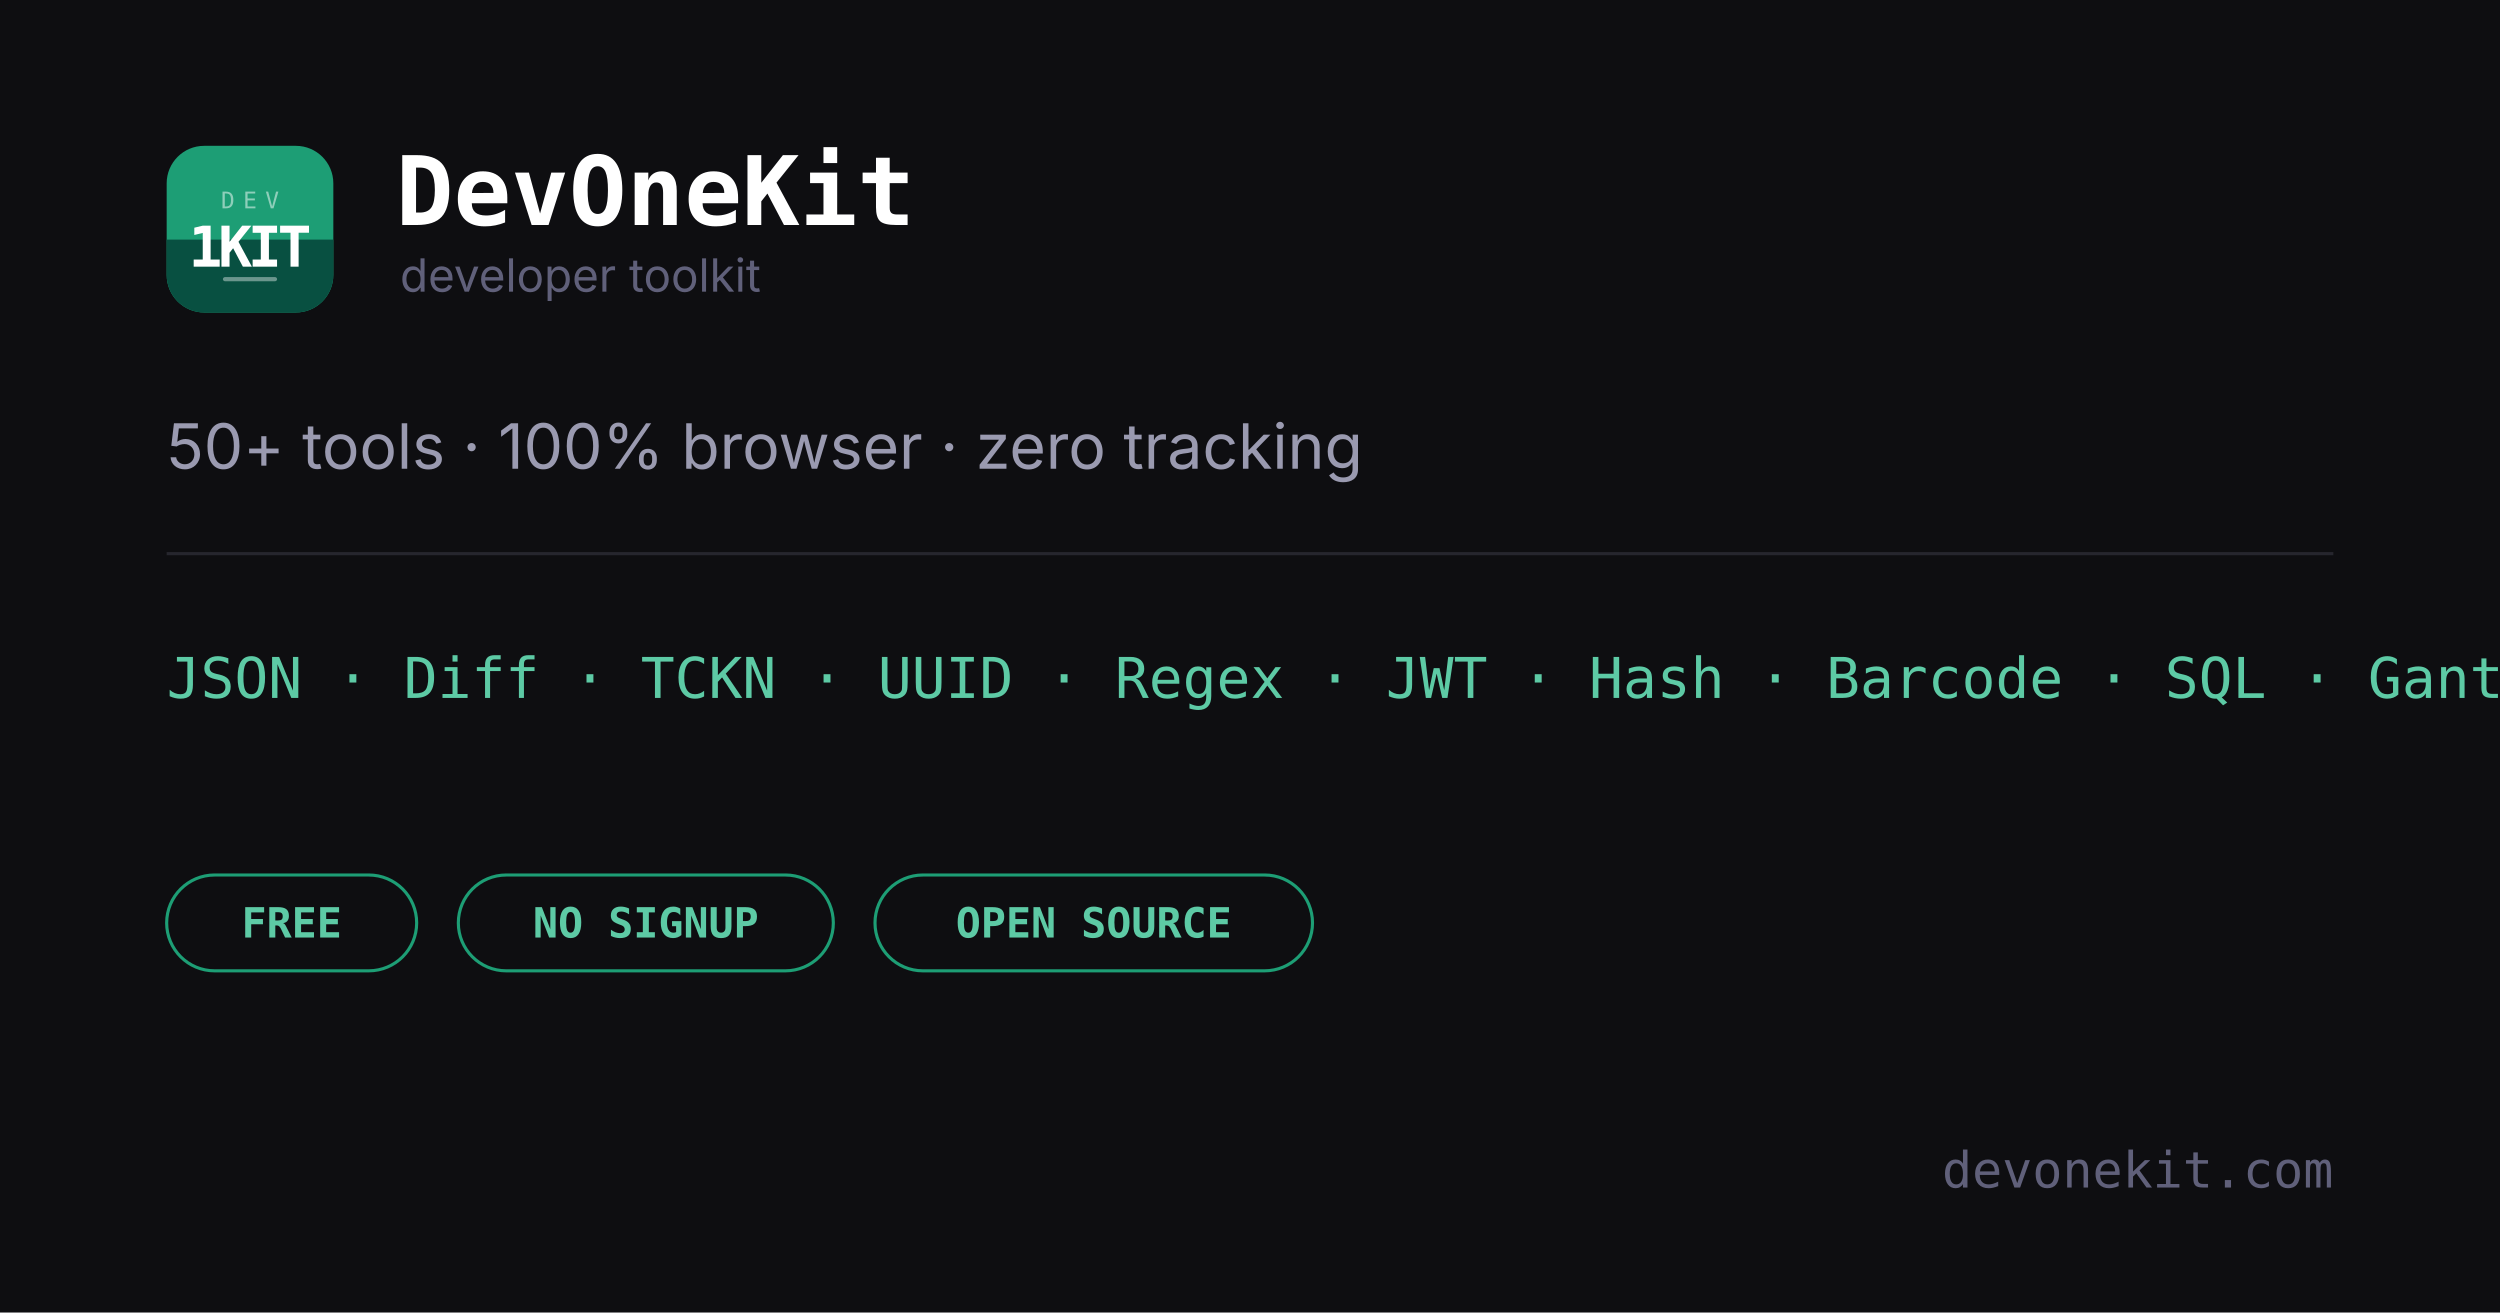
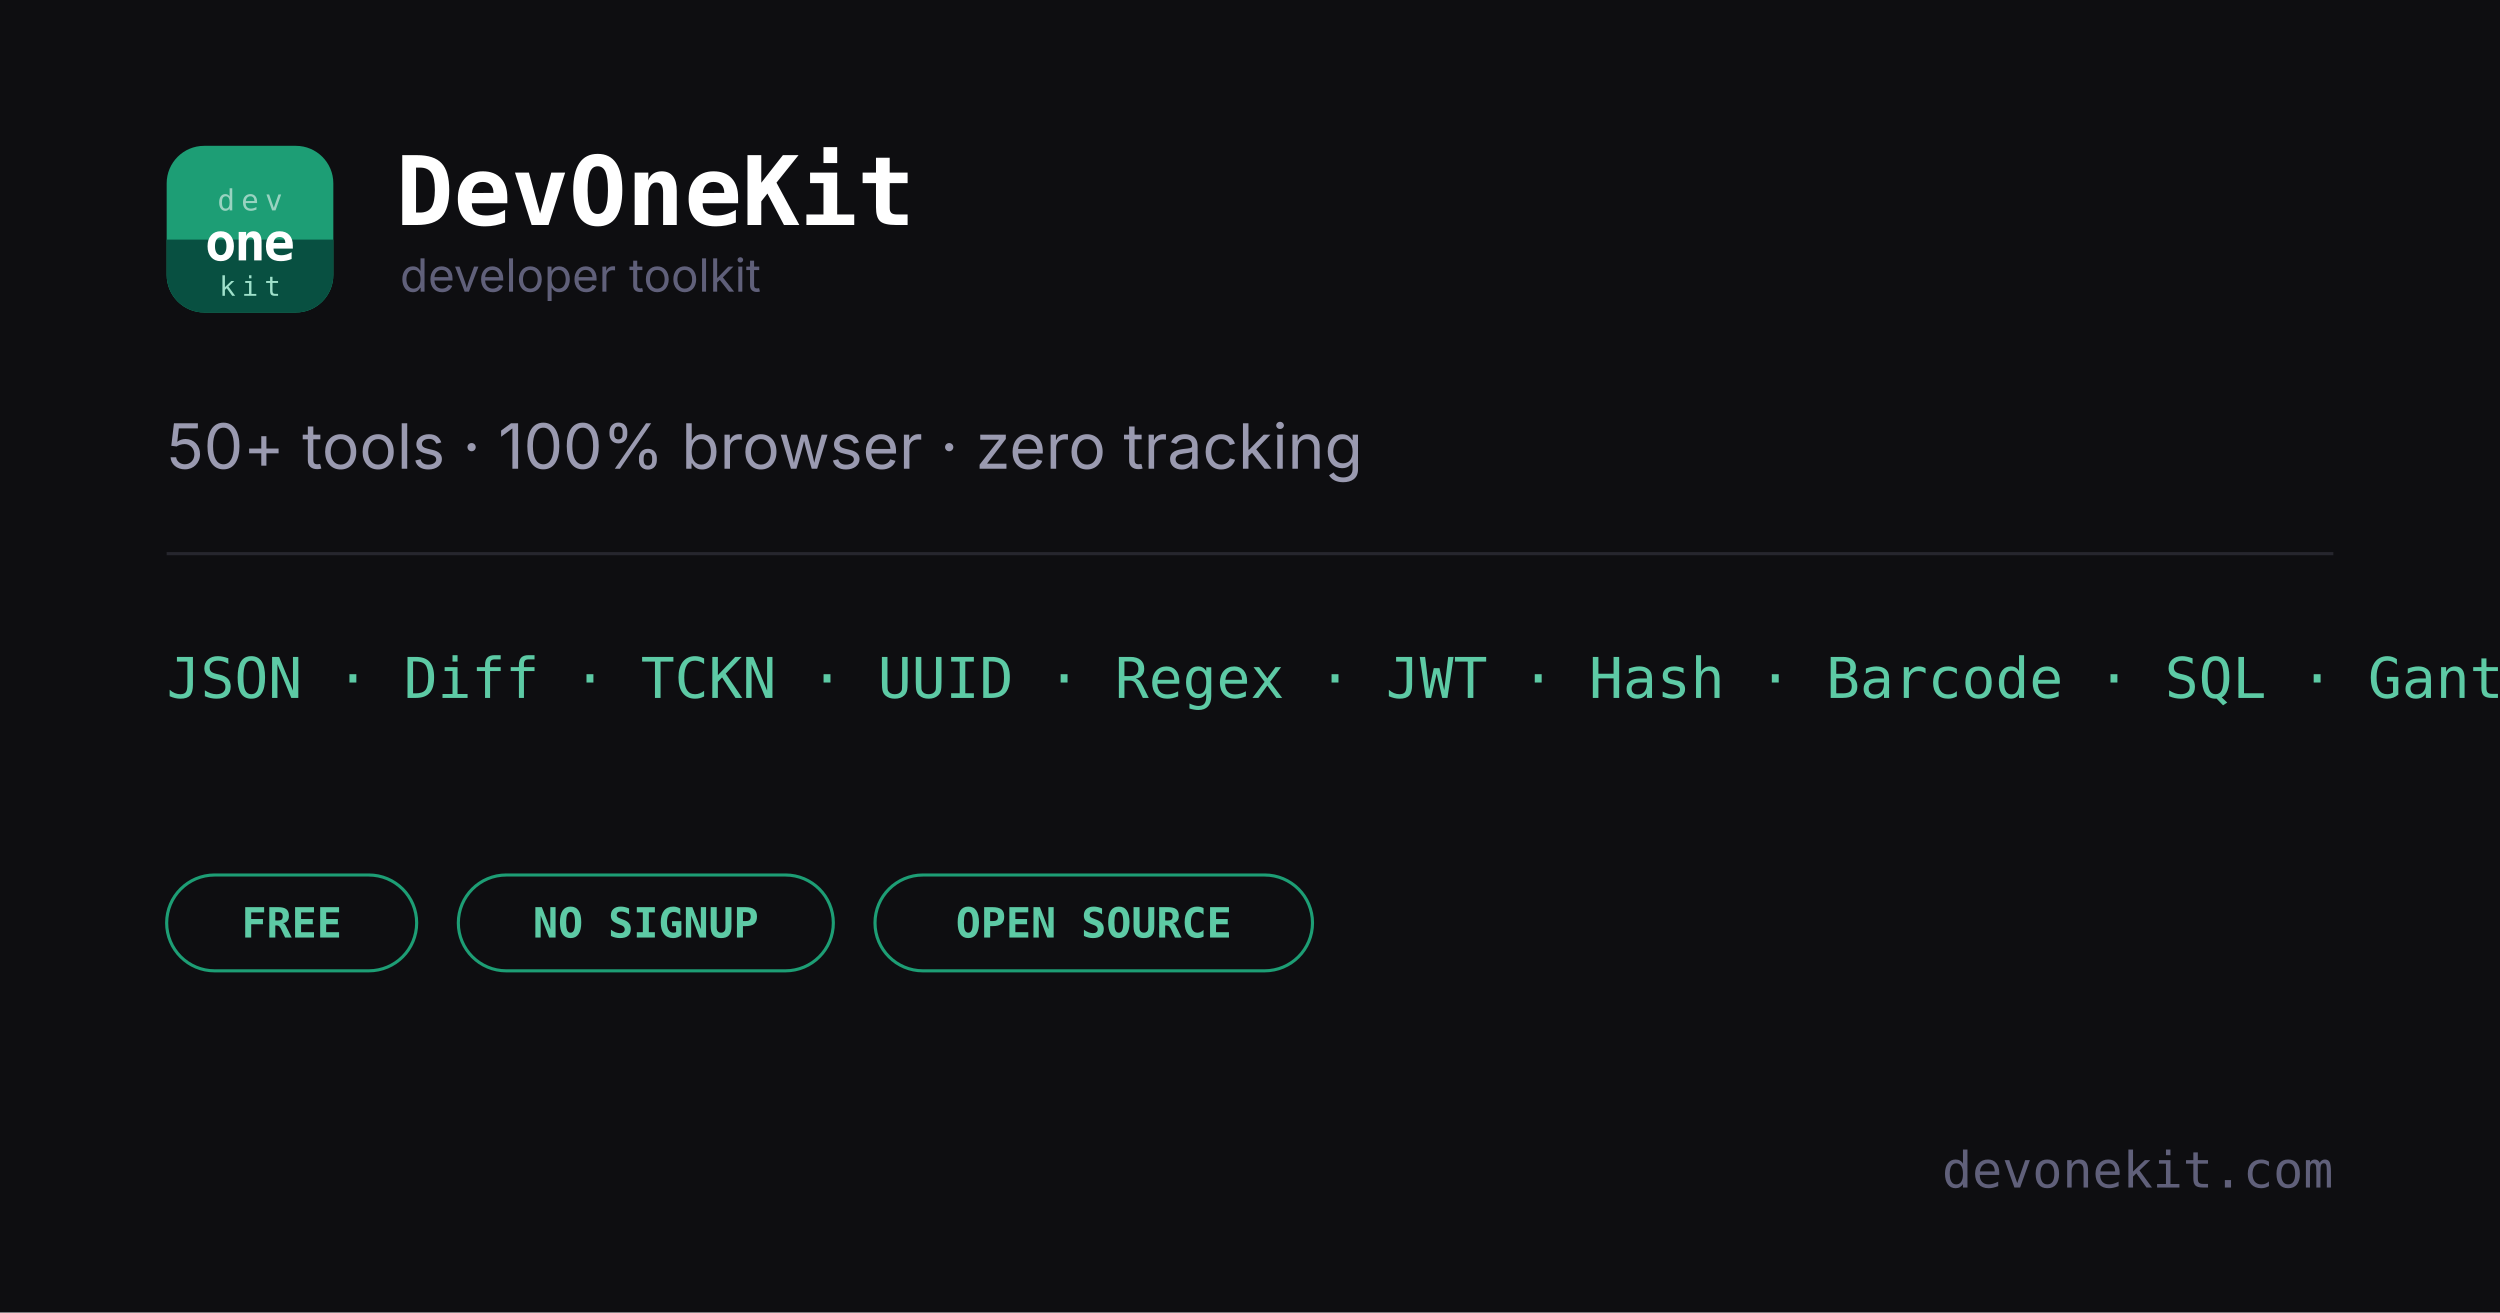
<svg xmlns="http://www.w3.org/2000/svg" viewBox="0 0 1200 630" width="1200" height="630">
  <defs>
    <clipPath id="logo-clip">
      <rect x="80" y="70" width="80" height="80" rx="18" />
    </clipPath>
  </defs>
  <rect width="1200" height="630" fill="#0e0e11" />
  <g clip-path="url(#logo-clip)">
    <rect x="80" y="70" width="80" height="80" fill="#1D9E75" />
    <rect x="80" y="115" width="80" height="35" fill="#085041" />
  </g>
-   <text x="120" y="100" text-anchor="middle" font-family="JetBrains Mono,monospace" font-size="11" font-weight="400" fill="rgba(255,255,255,0.5)" letter-spacing="4">DEV</text>
-   <text x="120" y="128" text-anchor="middle" font-family="JetBrains Mono,monospace" font-size="27" font-weight="700" fill="#fff" letter-spacing="-2">1KIT</text>
-   <rect x="107" y="133" width="26" height="2" rx="1" fill="rgba(255,255,255,0.4)" />
+   <text x="120" y="101" text-anchor="middle" font-family="JetBrains Mono,monospace" font-size="14" font-weight="400" fill="rgba(255,255,255,0.55)" letter-spacing="3">dev</text>
+   <text x="120" y="125" text-anchor="middle" font-family="JetBrains Mono,monospace" font-size="25" font-weight="700" fill="#fff" letter-spacing="-1">one</text>
+   <text x="120" y="142" text-anchor="middle" font-family="JetBrains Mono,monospace" font-size="13" font-weight="400" fill="#9FE1CB" letter-spacing="3">kit</text>
  <text x="190" y="108" font-family="JetBrains Mono,monospace" font-size="46" font-weight="700" fill="#ffffff">DevOneKit</text>
  <text x="192" y="140" font-family="Inter,sans-serif" font-size="22" fill="#60607a">developer toolkit</text>
  <text x="80" y="225" font-family="Inter,sans-serif" font-size="30" fill="#9a9ab0">50+ tools · 100% browser · zero tracking</text>
  <rect x="80" y="265" width="1040" height="1.5" fill="#26262e" />
  <text x="80" y="335" font-family="JetBrains Mono,monospace" font-size="27" fill="#5DCAA5">JSON · Diff · TCKN · UUID · Regex · JWT · Hash · Barcode · SQL · Gantt · <tspan fill="#60607a">+40</tspan>
  </text>
  <g font-family="JetBrains Mono,monospace" font-size="20" font-weight="700">
    <rect x="80" y="420" width="120" height="46" rx="23" fill="none" stroke="#1D9E75" stroke-width="1.5" />
    <text x="140" y="450" text-anchor="middle" fill="#5DCAA5">FREE</text>
    <rect x="220" y="420" width="180" height="46" rx="23" fill="none" stroke="#1D9E75" stroke-width="1.5" />
    <text x="310" y="450" text-anchor="middle" fill="#5DCAA5">NO SIGNUP</text>
    <rect x="420" y="420" width="210" height="46" rx="23" fill="none" stroke="#1D9E75" stroke-width="1.5" />
    <text x="525" y="450" text-anchor="middle" fill="#5DCAA5">OPEN SOURCE</text>
  </g>
  <text x="1120" y="570" text-anchor="end" font-family="JetBrains Mono,monospace" font-size="24" fill="#60607a">devonekit.com</text>
</svg>
